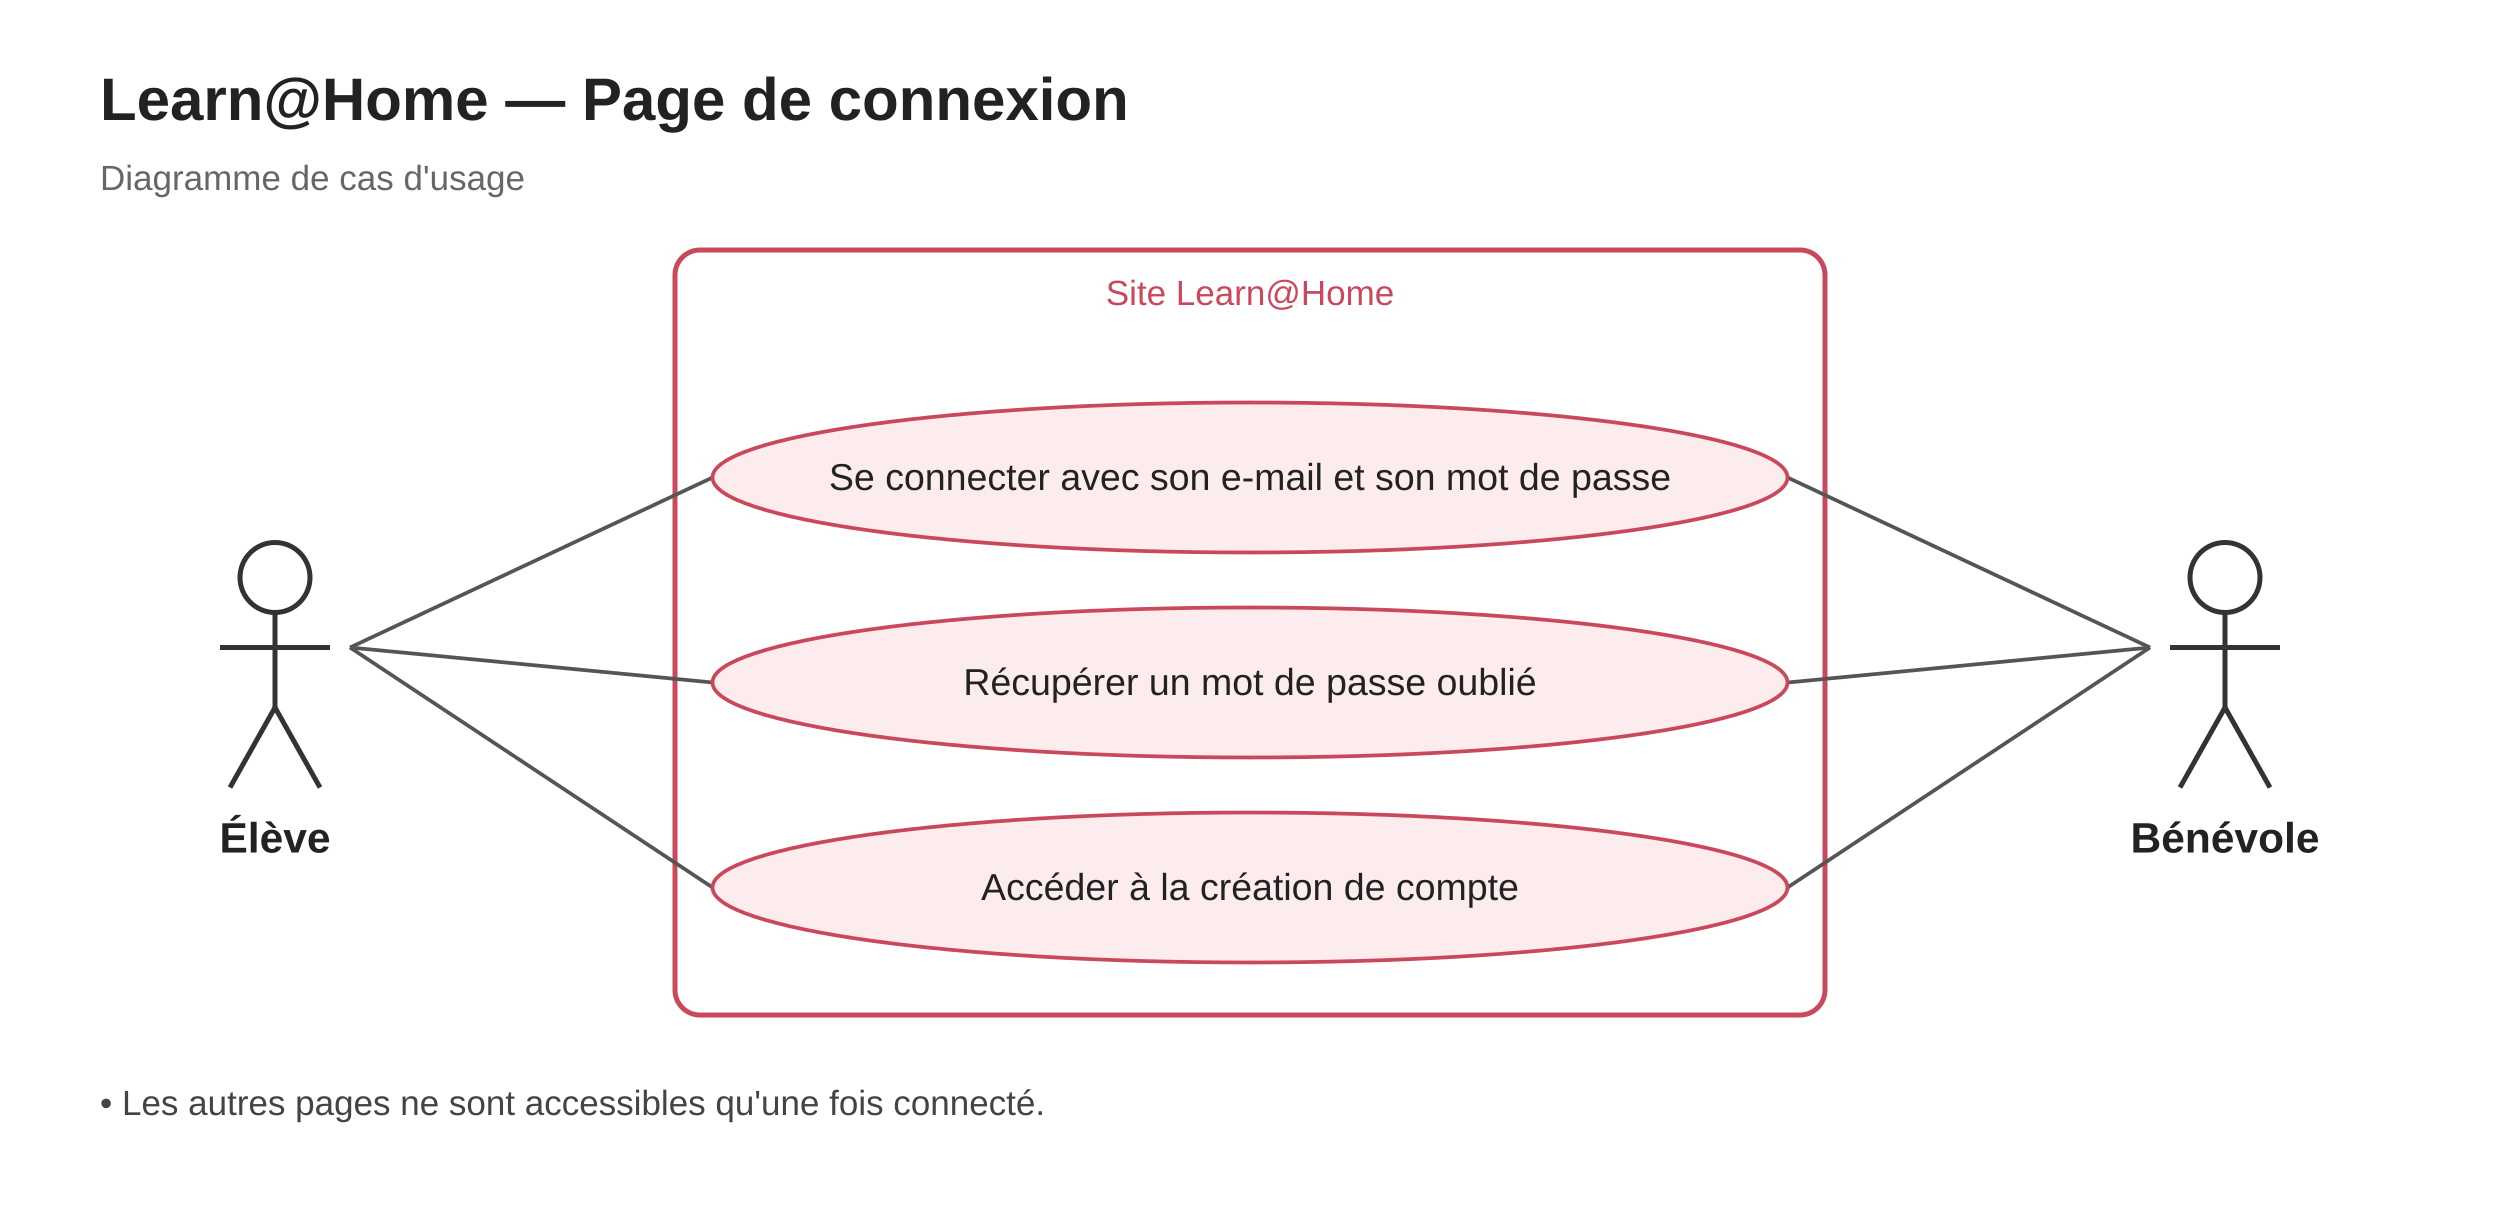
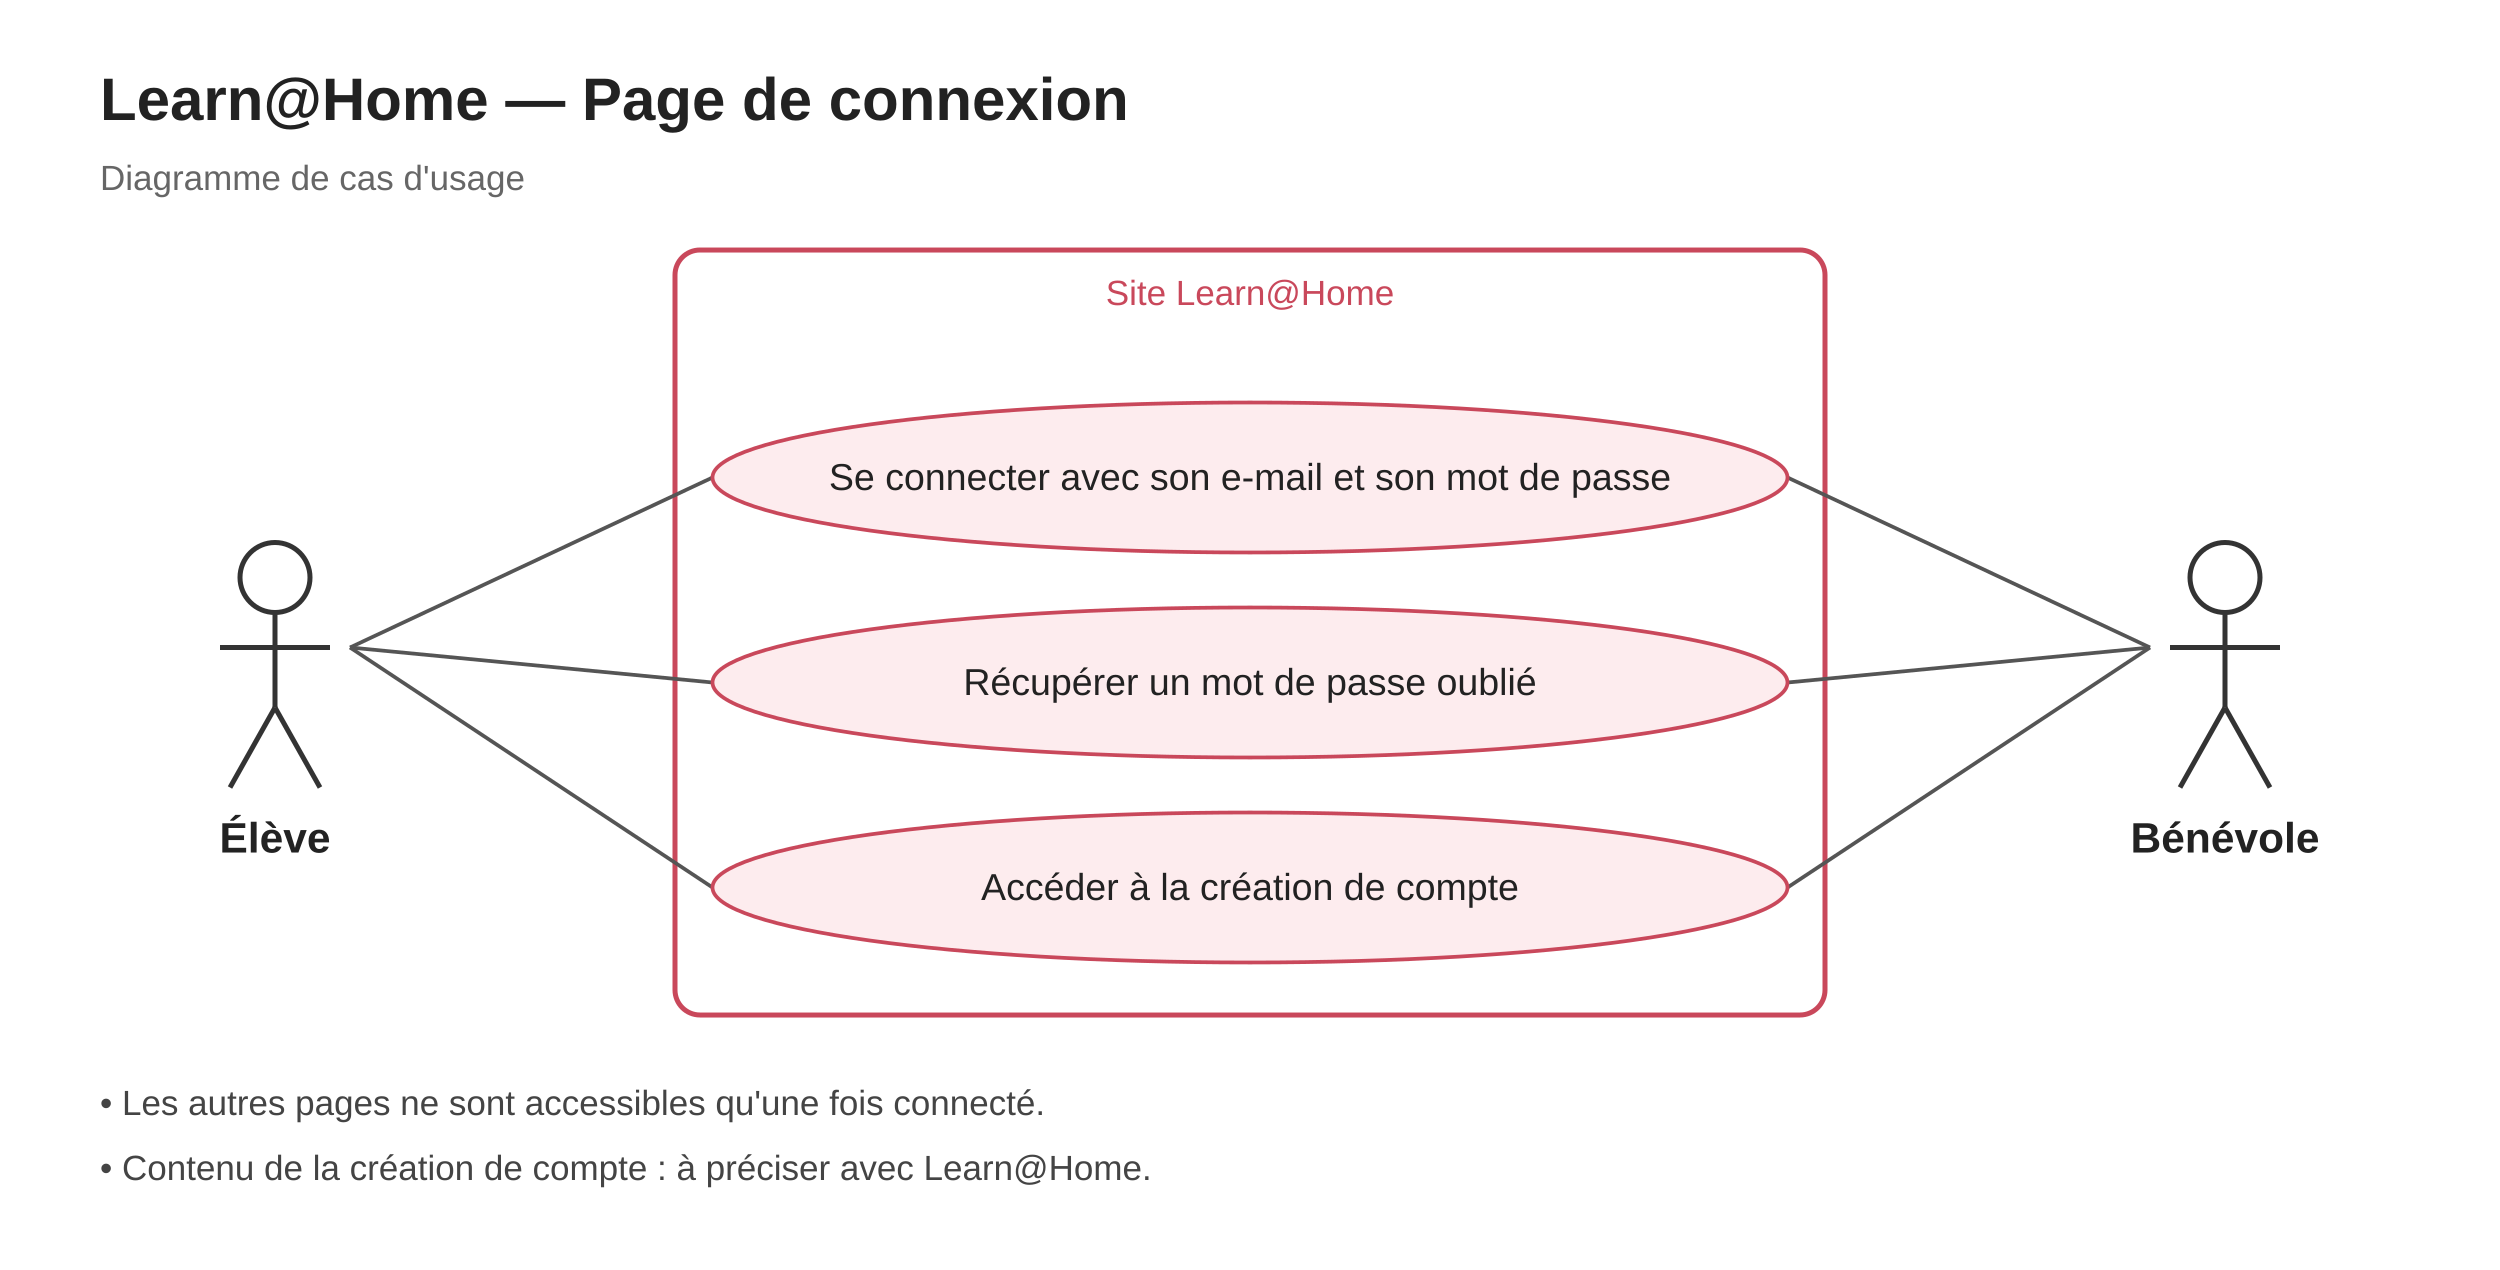
- <svg xmlns="http://www.w3.org/2000/svg" width="1000" height="482" viewBox="0 0 1000 482" font-family="Arial, Helvetica, sans-serif" fill="#222">
-   <rect width="1000" height="482" fill="#fff" />
+ <svg xmlns="http://www.w3.org/2000/svg" width="1000" height="508" viewBox="0 0 1000 508" font-family="Arial, Helvetica, sans-serif" fill="#222">
+   <rect width="1000" height="508" fill="#fff" />
  <text x="40" y="48" font-size="24" font-weight="bold">Learn@Home — Page de connexion</text>
  <text x="40" y="76" font-size="14" fill="#666">Diagramme de cas d'usage</text>
  <rect x="270" y="100" width="460" height="306" rx="10" fill="none" stroke="#C9485B" stroke-width="2" />
  <text x="500" y="122" text-anchor="middle" font-size="14" fill="#C9485B">Site Learn@Home</text>
  <line x1="140" y1="259.0" x2="285" y2="191.0" stroke="#555" stroke-width="1.5" />
  <line x1="860" y1="259.0" x2="715" y2="191.0" stroke="#555" stroke-width="1.5" />
  <ellipse cx="500" cy="191.0" rx="215" ry="30" fill="#FDECEE" stroke="#C9485B" stroke-width="1.5" />
  <text x="500" y="196.0" text-anchor="middle" font-size="15">Se connecter avec son e-mail et son mot de passe</text>
  <line x1="140" y1="259.0" x2="285" y2="273.0" stroke="#555" stroke-width="1.5" />
  <line x1="860" y1="259.0" x2="715" y2="273.0" stroke="#555" stroke-width="1.5" />
  <ellipse cx="500" cy="273.0" rx="215" ry="30" fill="#FDECEE" stroke="#C9485B" stroke-width="1.5" />
  <text x="500" y="278.0" text-anchor="middle" font-size="15">Récupérer un mot de passe oublié</text>
  <line x1="140" y1="259.0" x2="285" y2="355.0" stroke="#555" stroke-width="1.5" />
  <line x1="860" y1="259.0" x2="715" y2="355.0" stroke="#555" stroke-width="1.5" />
  <ellipse cx="500" cy="355.0" rx="215" ry="30" fill="#FDECEE" stroke="#C9485B" stroke-width="1.5" />
  <text x="500" y="360.0" text-anchor="middle" font-size="15">Accéder à la création de compte</text>
  <g stroke="#333" stroke-width="2" fill="none">
    <circle cx="110" cy="231.0" r="14" fill="#fff" />
    <line x1="110" y1="245.0" x2="110" y2="283.0" />
    <line x1="88" y1="259.0" x2="132" y2="259.0" />
    <line x1="110" y1="283.0" x2="92" y2="315.0" />
    <line x1="110" y1="283.0" x2="128" y2="315.0" />
  </g>
  <text x="110" y="341.0" text-anchor="middle" font-size="17" font-weight="bold">Élève</text>
  <g stroke="#333" stroke-width="2" fill="none">
    <circle cx="890" cy="231.0" r="14" fill="#fff" />
    <line x1="890" y1="245.0" x2="890" y2="283.0" />
    <line x1="868" y1="259.0" x2="912" y2="259.0" />
    <line x1="890" y1="283.0" x2="872" y2="315.0" />
    <line x1="890" y1="283.0" x2="908" y2="315.0" />
  </g>
  <text x="890" y="341.0" text-anchor="middle" font-size="17" font-weight="bold">Bénévole</text>
  <text x="40" y="446" font-size="14" fill="#444">• Les autres pages ne sont accessibles qu'une fois connecté.</text>
+   <text x="40" y="472" font-size="14" fill="#444">• Contenu de la création de compte : à préciser avec Learn@Home.</text>
</svg>
